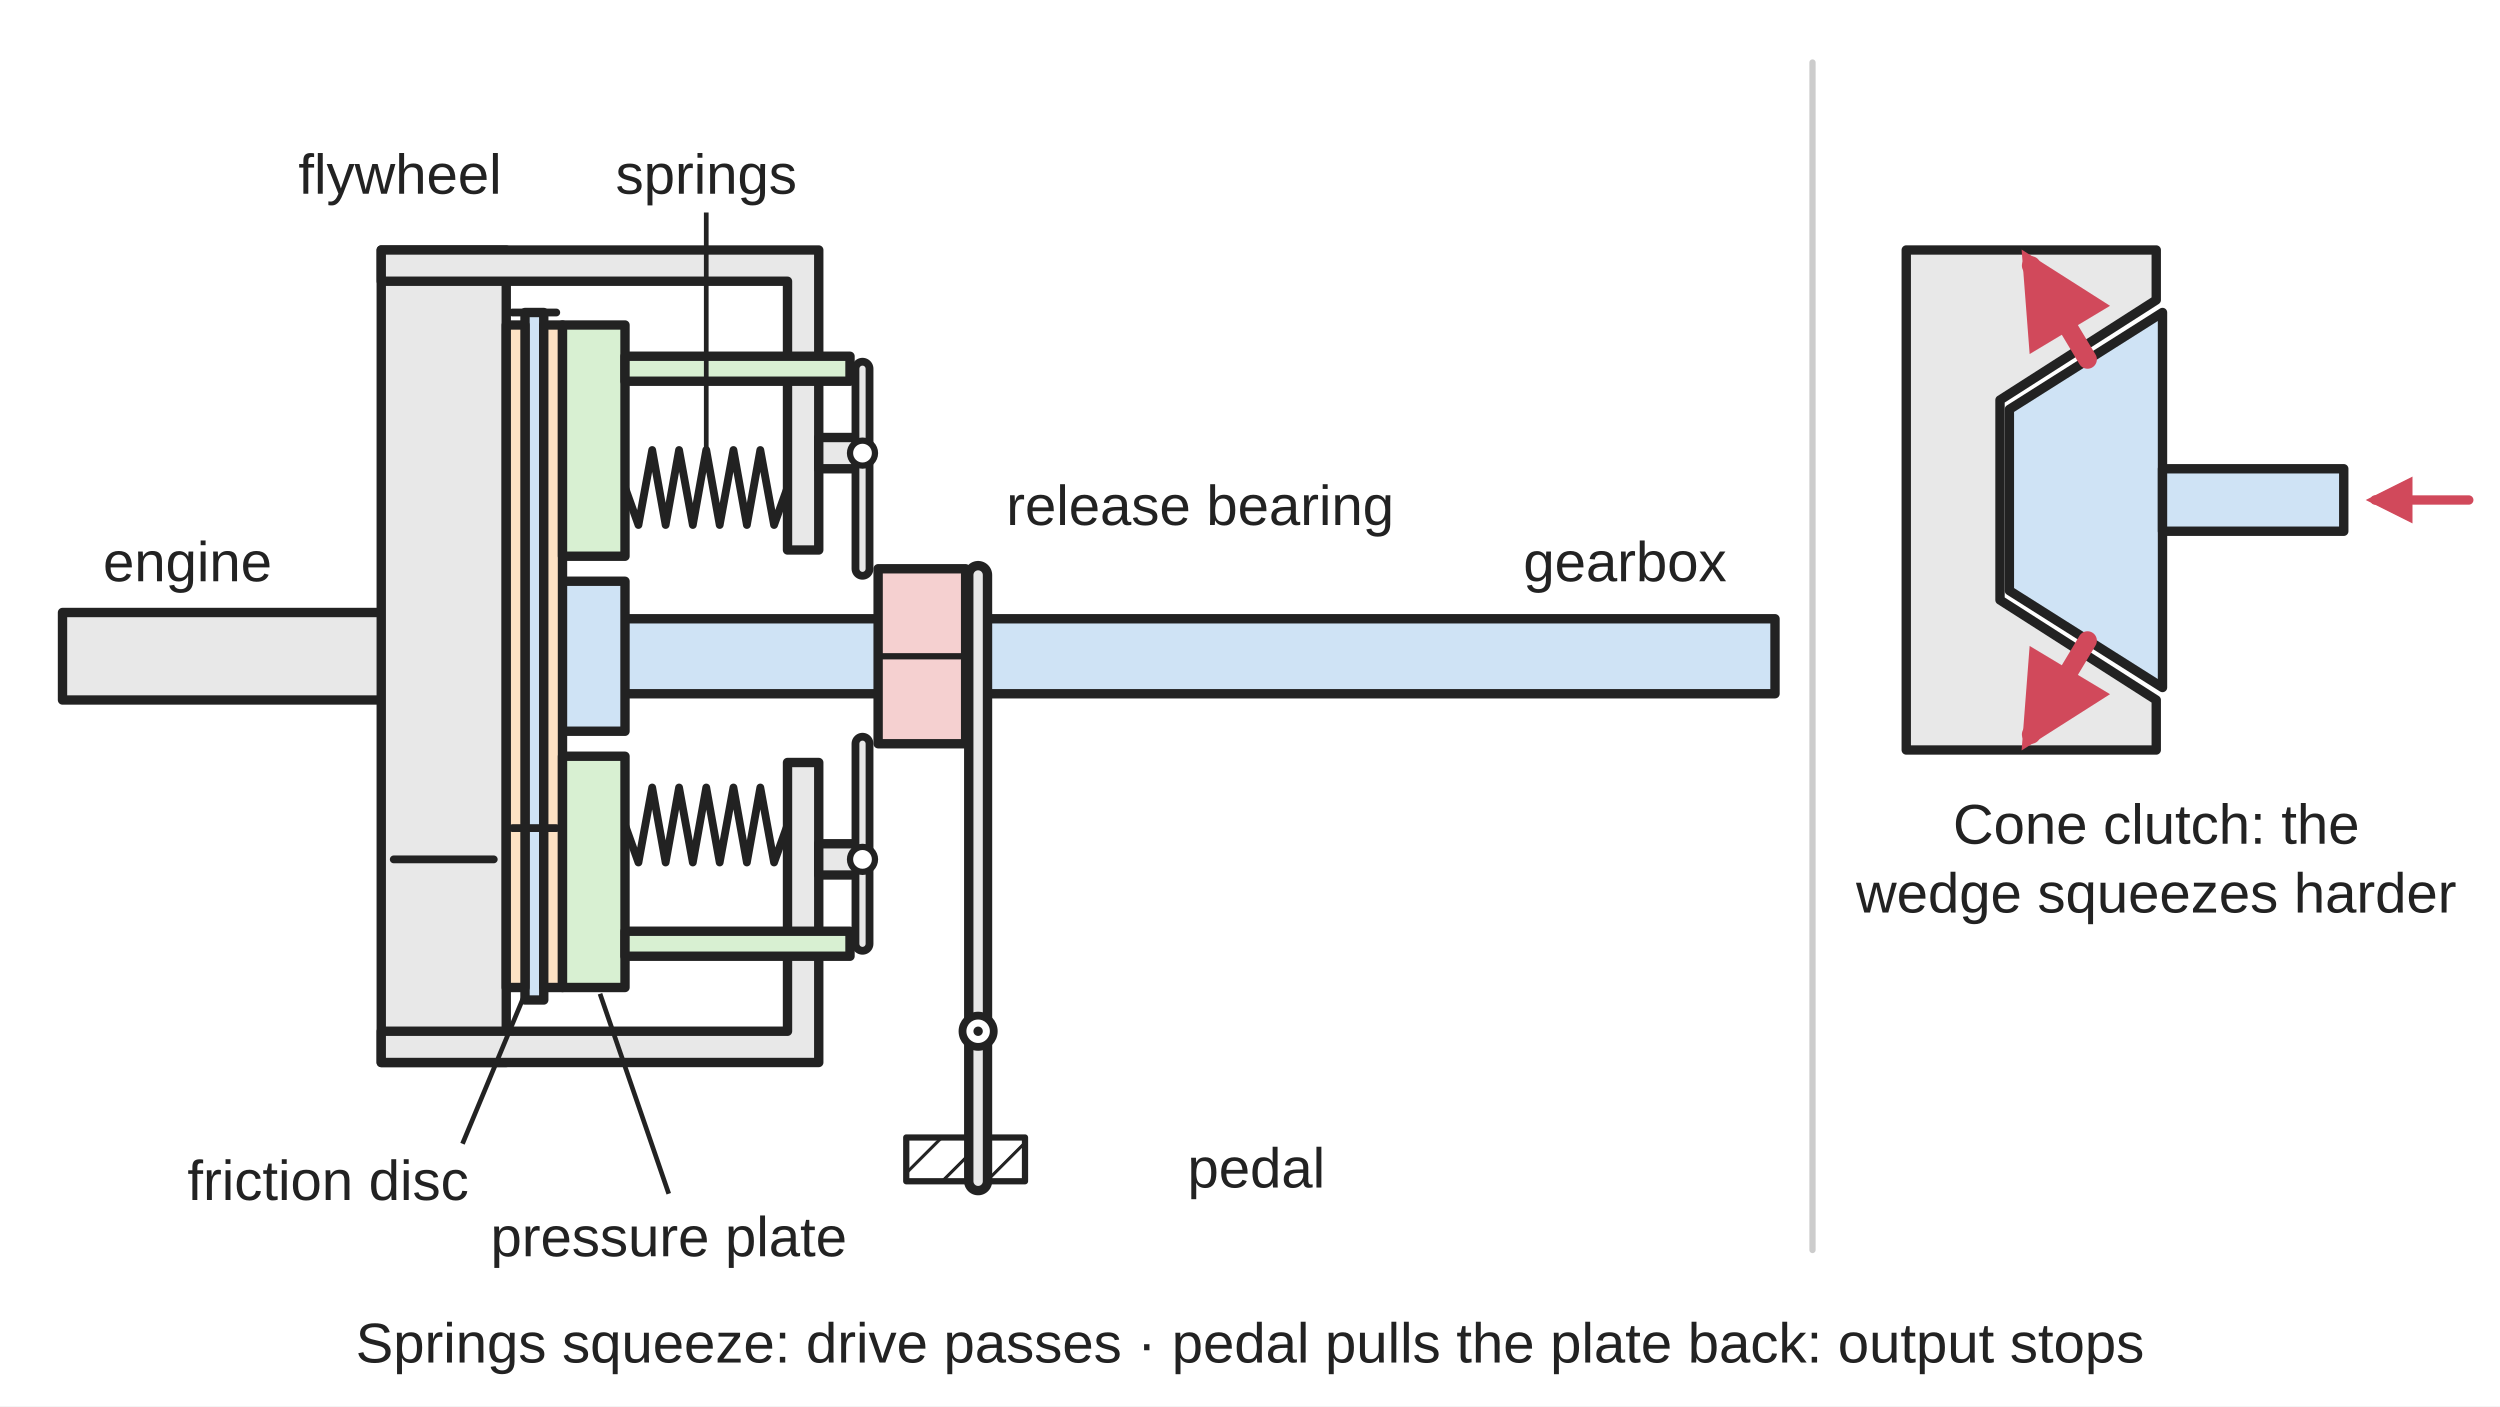
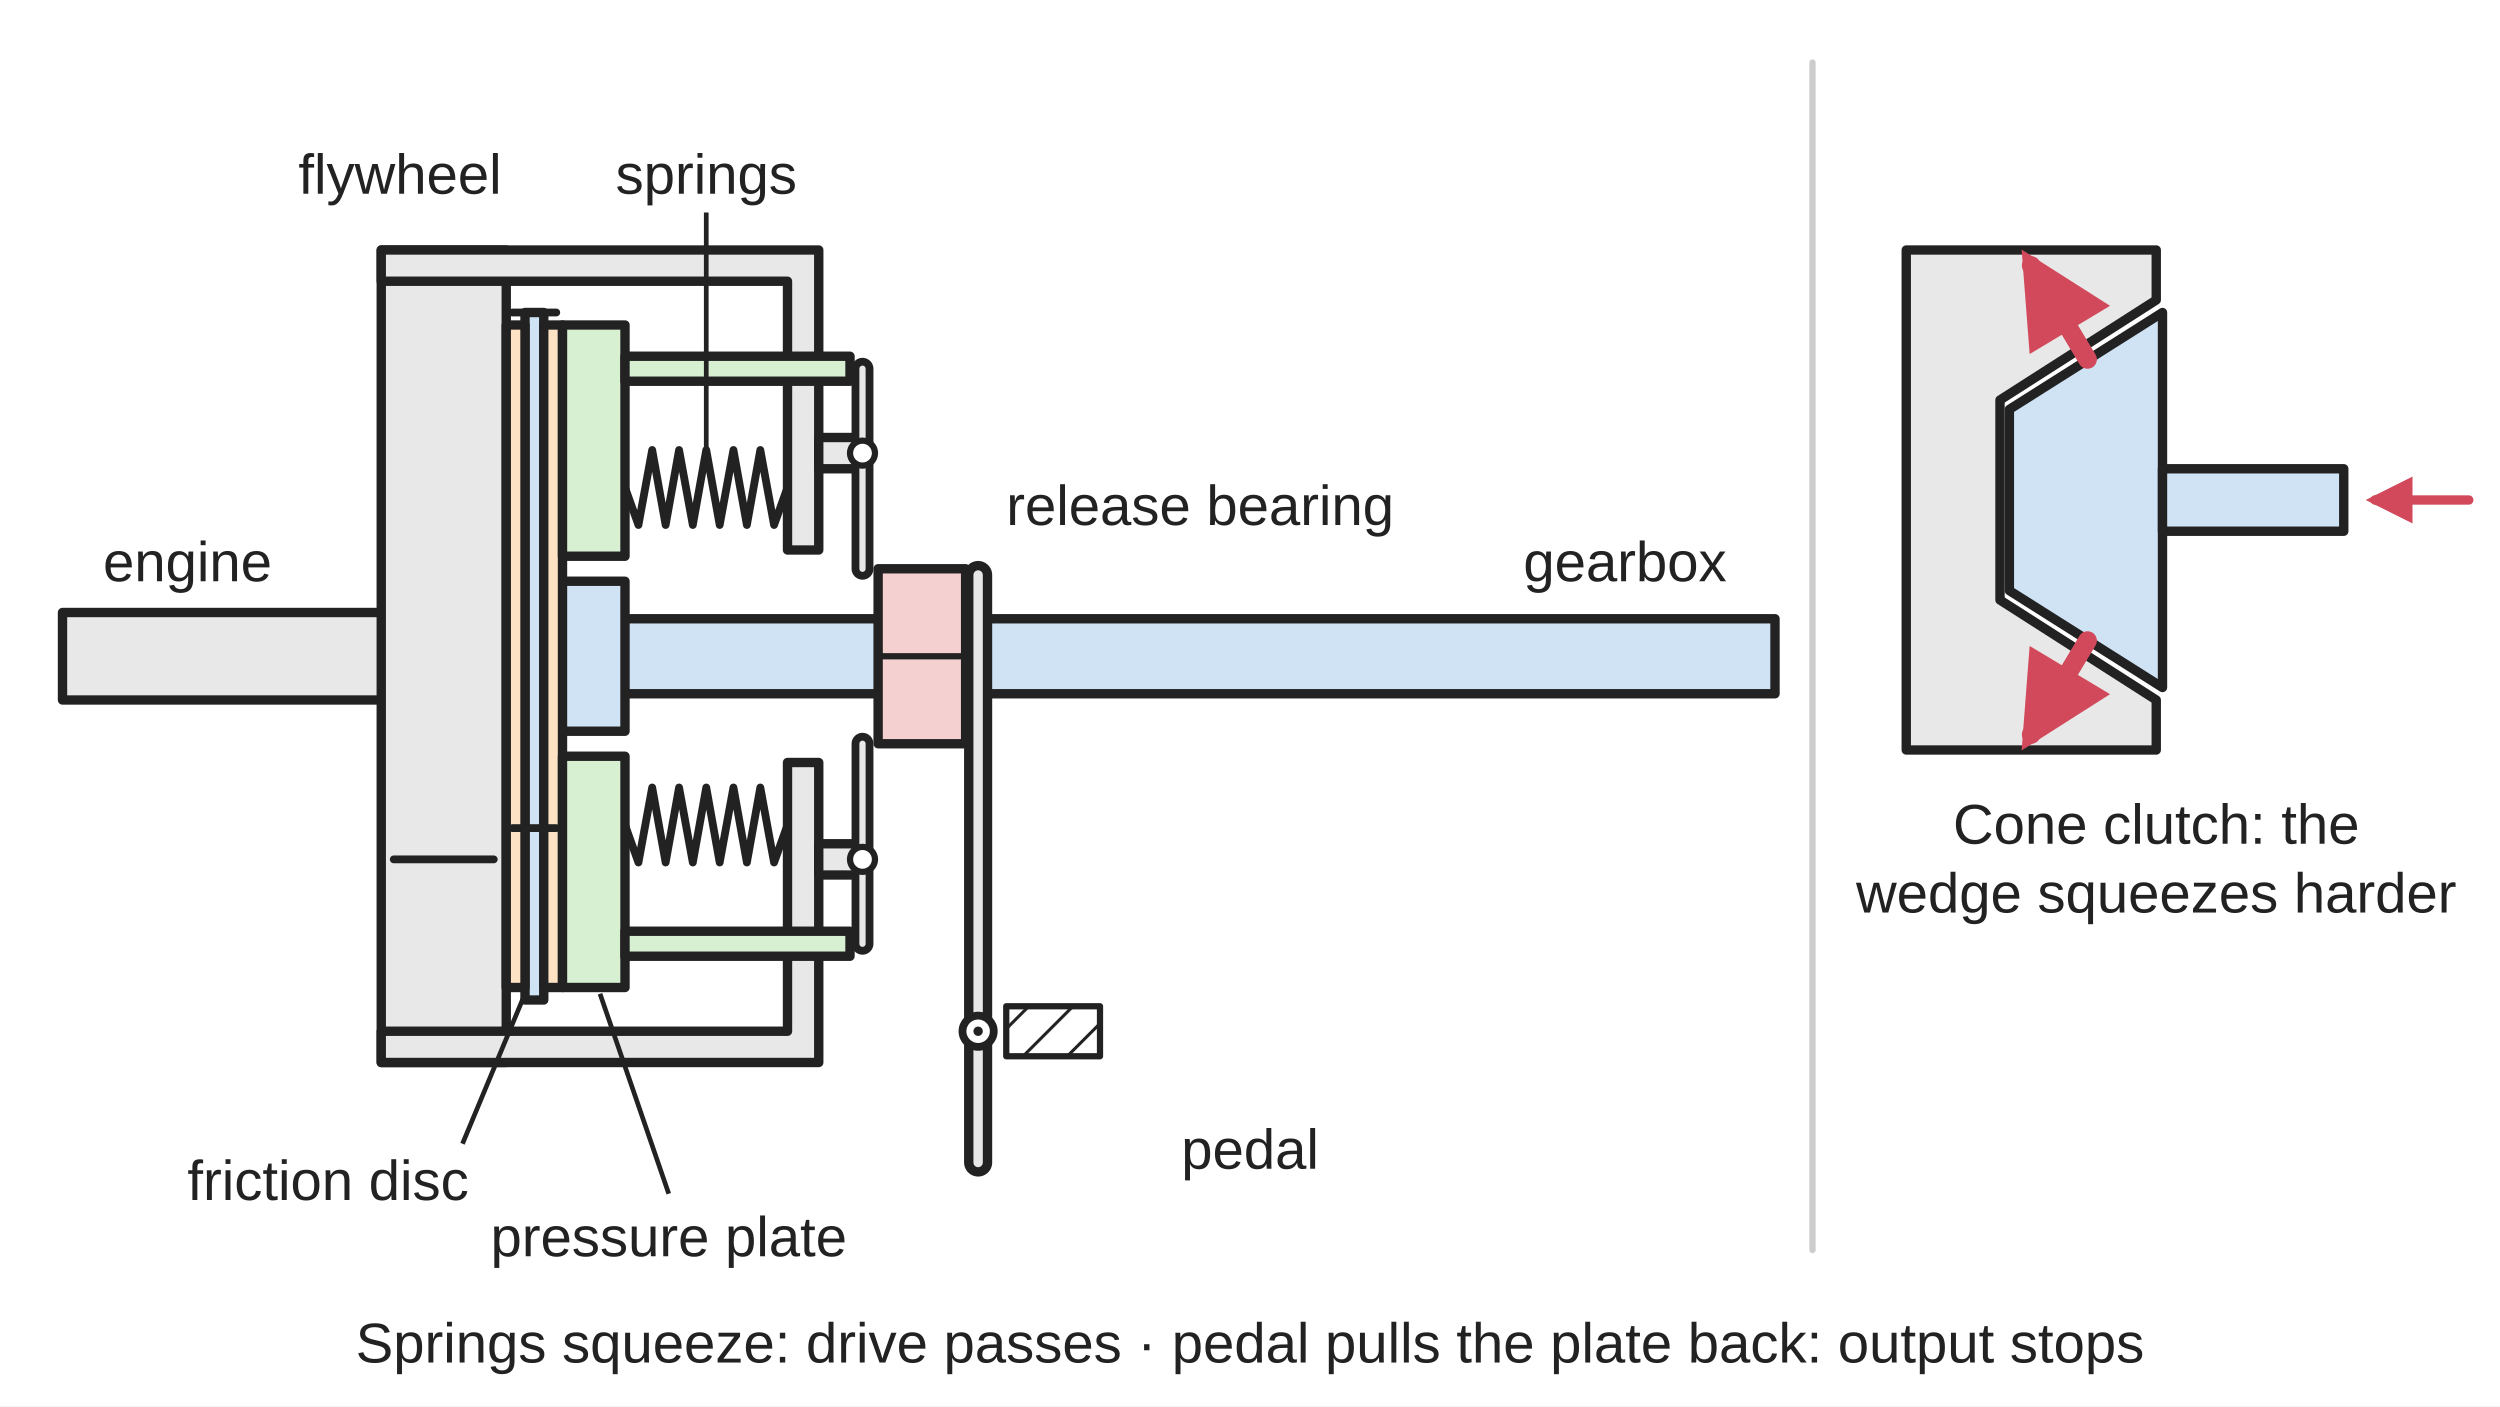
<svg xmlns="http://www.w3.org/2000/svg" viewBox="0 0 800 450" width="800" height="450" role="img">
  <rect width="800" height="450" fill="#ffffff" />
  <defs>
    <marker id="ah" viewBox="0 0 10 10" refX="8" refY="5" markerWidth="5" markerHeight="5" orient="auto-start-reverse">
      <path d="M0,0 L10,5 L0,10 z" fill="#d1495b" />
    </marker>
    <pattern id="hatch" width="10" height="10" patternUnits="userSpaceOnUse" patternTransform="rotate(45)">
      <line x1="0" y1="0" x2="0" y2="10" stroke="#222" stroke-width="2" />
    </pattern>
  </defs>
  <g stroke="#222" stroke-width="3" stroke-linejoin="round" stroke-linecap="round">
    <line x1="580" y1="20" x2="580" y2="400" stroke="#cccccc" stroke-width="2" />
    <rect x="20" y="196" width="104" height="28" fill="#e8e8e8" />
    <rect x="122" y="80" width="40" height="260" fill="#e8e8e8" />
    <line x1="26" x2="118" y1="196" y2="196" stroke="#222" stroke-width="2">
      <animate attributeName="y1" values="196;200.1;210;219.9;224;224" dur="1.5s" repeatCount="indefinite" keyTimes="0;0.125;0.25;0.375;0.5;1" />
      <animate attributeName="y2" values="196;200.1;210;219.9;224;224" dur="1.5s" repeatCount="indefinite" keyTimes="0;0.125;0.25;0.375;0.5;1" />
      <animate attributeName="opacity" values="1;0" keyTimes="0;0.5" calcMode="discrete" dur="1.5s" repeatCount="indefinite" />
    </line>
    <line x1="26" x2="118" y1="196" y2="196" stroke="#222" stroke-width="2" opacity="0">
      <animate attributeName="y1" values="196;200.1;210;219.9;224;224" dur="1.5s" repeatCount="indefinite" keyTimes="0;0.125;0.25;0.375;0.5;1" begin="-0.8s" />
      <animate attributeName="y2" values="196;200.1;210;219.9;224;224" dur="1.5s" repeatCount="indefinite" keyTimes="0;0.125;0.25;0.375;0.5;1" begin="-0.8s" />
      <animate attributeName="opacity" values="1;0" keyTimes="0;0.5" calcMode="discrete" dur="1.5s" begin="-0.8s" repeatCount="indefinite" />
    </line>
    <line x1="126" x2="158" y1="80" y2="80" stroke="#222" stroke-width="2.5">
      <animate attributeName="y1" values="80;97.4;145;210;275;322.6;340;340" dur="1.5s" repeatCount="indefinite" keyTimes="0;0.083;0.167;0.25;0.333;0.417;0.5;1" />
      <animate attributeName="y2" values="80;97.4;145;210;275;322.6;340;340" dur="1.5s" repeatCount="indefinite" keyTimes="0;0.083;0.167;0.25;0.333;0.417;0.5;1" />
      <animate attributeName="opacity" values="1;0" keyTimes="0;0.5" calcMode="discrete" dur="1.5s" repeatCount="indefinite" />
    </line>
    <line x1="126" x2="158" y1="275" y2="275" stroke="#222" stroke-width="2.5">
      <animate attributeName="y1" values="80;97.4;145;210;275;322.6;340;340" dur="1.5s" repeatCount="indefinite" keyTimes="0;0.083;0.167;0.25;0.333;0.417;0.5;1" begin="-0.5s" />
      <animate attributeName="y2" values="80;97.4;145;210;275;322.6;340;340" dur="1.5s" repeatCount="indefinite" keyTimes="0;0.083;0.167;0.25;0.333;0.417;0.5;1" begin="-0.5s" />
      <animate attributeName="opacity" values="1;0" keyTimes="0;0.5" calcMode="discrete" dur="1.5s" begin="-0.5s" repeatCount="indefinite" />
    </line>
    <line x1="126" x2="158" y1="80" y2="80" stroke="#222" stroke-width="2.5" opacity="0">
      <animate attributeName="y1" values="80;97.4;145;210;275;322.6;340;340" dur="1.5s" repeatCount="indefinite" keyTimes="0;0.083;0.167;0.25;0.333;0.417;0.5;1" begin="-1s" />
      <animate attributeName="y2" values="80;97.4;145;210;275;322.6;340;340" dur="1.5s" repeatCount="indefinite" keyTimes="0;0.083;0.167;0.25;0.333;0.417;0.5;1" begin="-1s" />
      <animate attributeName="opacity" values="1;0" keyTimes="0;0.5" calcMode="discrete" dur="1.5s" begin="-1s" repeatCount="indefinite" />
    </line>
    <path d="M122,80 H262 V176 H252 V90 H122 Z" fill="#e8e8e8" />
    <path d="M122,340 H262 V244 H252 V330 H122 Z" fill="#e8e8e8" />
    <rect x="262" y="140" width="14" height="10" fill="#e8e8e8" />
    <rect x="262" y="270" width="14" height="10" fill="#e8e8e8" />
    <rect x="168" y="198" width="400" height="24" fill="#cfe3f5" />
    <g transform="translate(0 -12)">
      <line x1="330" x2="560" y1="210" y2="210" stroke-width="2.5" opacity="1">
-         <animate attributeName="opacity" values="1;1;1;1;1;1;1;1;1;1;1;1;0;0;0;0;0;0;0;0;0;0;0;1;1;1;1;1;1;1;1;1;1;1;1;0;0;0;0;0;0;0;0;0;0;0;0;0;0;0;0;0;0;0;0;0;0;0;0;0;0;0;0;0;0;0;0;0;0;0;0;0;0;0;0;0;0;0;0;0;0;0;0;0;0;0;0;0;0;1;1;1;1;1;1;1" dur="6s" calcMode="discrete" repeatCount="indefinite" />
+         <animate attributeName="opacity" values="1;1;1;1;1;1;1;1;0;0;0;0;0;0;0;1;1;1;1;1;1;1;0;0;0;0;0;0;0;0;0;0;0;0;0;0;0;0;0;0;0;0;0;0;0;0;0;0;0;0;0;0;0;0;0;0;1;1;1;1" dur="6s" calcMode="discrete" repeatCount="indefinite" />
      </line>
-       <animateTransform attributeName="transform" type="translate" values="0 -12;0 -11.5;0 -10.2;0 -8;0 -5.2;0 -2;0 1.3;0 4.6;0 7.5;0 9.8;0 11.3;0 12;0 11.7;0 10.5;0 8.5;0 5.8;0 2.7;0 -0.6;0 -3.9;0 -6.9;0 -9.3;0 -11.1;0 -11.9;0 -11.8;0 -10.8;0 -9;0 -6.5;0 -3.4;0 -0.1;0 3.2;0 6.3;0 8.8;0 10.6;0 11.6;0 12;0 11.9;0 11.5;0 11;0 10.5;0 10;0 9.7;0 9.6;0 9.5;0 9.5;0 9.5;0 9.5;0 9.5;0 9.5;0 9.5;0 9.5;0 9.5;0 9.5;0 9.5;0 9.5;0 9.5;0 9.5;0 9.5;0 9.5;0 9.5;0 9.5;0 9.5;0 9.5;0 9.5;0 9.5;0 9.5;0 9.5;0 9.5;0 9.5;0 9.5;0 9.5;0 9.5;0 9.5;0 9.5;0 9.4;0 9.3;0 9.1;0 8.7;0 8.1;0 7.3;0 6.2;0 4.8;0 3;0 0.8;0 -1.7;0 -4.3;0 -6.9;0 -9.2;0 -10.9;0 -11.9;0 -11.9;0 -11;0 -9.2;0 -6.7;0 -3.7;0 -0.4;0 2.9;0 6" dur="6s" repeatCount="indefinite" />
+       <animateTransform attributeName="transform" type="translate" values="0 -12;0 -10.8;0 -7.5;0 -2.7;0 2.6;0 7.5;0 10.8;0 12;0 10.8;0 7.5;0 2.7;0 -2.6;0 -7.4;0 -10.8;0 -12;0 -10.8;0 -7.5;0 -2.8;0 2.6;0 7.4;0 10.6;0 11.9;0 11.8;0 11.1;0 10.3;0 9.7;0 9.5;0 9.5;0 9.5;0 9.5;0 9.5;0 9.5;0 9.5;0 9.5;0 9.5;0 9.5;0 9.5;0 9.5;0 9.5;0 9.5;0 9.5;0 9.5;0 9.5;0 9.5;0 9.5;0 9.5;0 9.4;0 9;0 8.3;0 6.9;0 4.8;0 1.7;0 -2.2;0 -6.4;0 -10;0 -11.9;0 -11.5;0 -8.8;0 -4.4;0 0.9;0 6" dur="6s" repeatCount="indefinite" />
    </g>
    <g transform="translate(0 12)">
      <line x1="330" x2="560" y1="210" y2="210" stroke-width="2.5" opacity="0">
-         <animate attributeName="opacity" values="0;0;0;0;0;0;0;0;0;0;0;0;1;1;1;1;1;1;1;1;1;1;1;0;0;0;0;0;0;0;0;0;0;0;0;1;1;1;1;1;1;1;1;1;1;1;1;1;1;1;1;1;1;1;1;1;1;1;1;1;1;1;1;1;1;1;1;1;1;1;1;1;1;1;1;1;1;1;1;1;1;1;1;1;1;1;1;1;1;0;0;0;0;0;0;0" dur="6s" calcMode="discrete" repeatCount="indefinite" />
+         <animate attributeName="opacity" values="0;0;0;0;0;0;0;0;1;1;1;1;1;1;1;0;0;0;0;0;0;0;1;1;1;1;1;1;1;1;1;1;1;1;1;1;1;1;1;1;1;1;1;1;1;1;1;1;1;1;1;1;1;1;1;1;0;0;0;0" dur="6s" calcMode="discrete" repeatCount="indefinite" />
      </line>
-       <animateTransform attributeName="transform" type="translate" values="0 12;0 11.5;0 10.2;0 8;0 5.2;0 2;0 -1.3;0 -4.6;0 -7.5;0 -9.8;0 -11.3;0 -12;0 -11.7;0 -10.5;0 -8.5;0 -5.8;0 -2.7;0 0.6;0 3.9;0 6.9;0 9.3;0 11.1;0 11.9;0 11.8;0 10.8;0 9;0 6.5;0 3.4;0 0.1;0 -3.2;0 -6.3;0 -8.8;0 -10.6;0 -11.6;0 -12;0 -11.9;0 -11.5;0 -11;0 -10.5;0 -10;0 -9.7;0 -9.6;0 -9.5;0 -9.5;0 -9.5;0 -9.5;0 -9.5;0 -9.5;0 -9.5;0 -9.5;0 -9.5;0 -9.5;0 -9.5;0 -9.5;0 -9.5;0 -9.5;0 -9.5;0 -9.5;0 -9.5;0 -9.5;0 -9.5;0 -9.5;0 -9.5;0 -9.5;0 -9.5;0 -9.5;0 -9.5;0 -9.5;0 -9.5;0 -9.5;0 -9.5;0 -9.5;0 -9.5;0 -9.4;0 -9.3;0 -9.1;0 -8.7;0 -8.1;0 -7.3;0 -6.2;0 -4.8;0 -3;0 -0.8;0 1.7;0 4.3;0 6.9;0 9.2;0 10.9;0 11.9;0 11.9;0 11;0 9.2;0 6.7;0 3.7;0 0.4;0 -2.9;0 -6" dur="6s" repeatCount="indefinite" />
+       <animateTransform attributeName="transform" type="translate" values="0 12;0 10.8;0 7.5;0 2.7;0 -2.6;0 -7.5;0 -10.8;0 -12;0 -10.8;0 -7.5;0 -2.7;0 2.6;0 7.4;0 10.8;0 12;0 10.8;0 7.5;0 2.8;0 -2.6;0 -7.4;0 -10.6;0 -11.9;0 -11.8;0 -11.1;0 -10.3;0 -9.7;0 -9.5;0 -9.5;0 -9.5;0 -9.5;0 -9.5;0 -9.5;0 -9.5;0 -9.5;0 -9.5;0 -9.5;0 -9.5;0 -9.5;0 -9.5;0 -9.5;0 -9.5;0 -9.5;0 -9.5;0 -9.5;0 -9.5;0 -9.5;0 -9.4;0 -9;0 -8.3;0 -6.9;0 -4.8;0 -1.7;0 2.2;0 6.4;0 10;0 11.9;0 11.5;0 8.8;0 4.4;0 -0.9;0 -6" dur="6s" repeatCount="indefinite" />
    </g>
    <g>
      <animateTransform attributeName="transform" type="translate" values="0 0;0 0;6 0;6 0;0 0;0 0" dur="6s" repeatCount="indefinite" keyTimes="0;0.15;0.3;0.62;0.82;1" calcMode="spline" keySplines="0.4 0 0.2 1;0.4 0 0.2 1;0.4 0 0.2 1;0.4 0 0.2 1;0.4 0 0.2 1" />
      <rect x="168" y="186" width="32" height="48" fill="#cfe3f5" />
      <rect x="168" y="100" width="6" height="220" fill="#cfe3f5" />
      <rect x="162" y="104" width="6" height="212" fill="#fde2c4" />
      <rect x="174" y="104" width="6" height="212" fill="#fde2c4" />
      <g fill="#d1495b" stroke="none" opacity="0">
-         <animate attributeName="opacity" values="0;0;0.8;0" dur="6s" repeatCount="indefinite" keyTimes="0;0.74;0.84;0.93" />
+         <animate attributeName="opacity" values="0;0;0.8;0;0" dur="6s" repeatCount="indefinite" keyTimes="0;0.74;0.84;0.93;1" />
        <rect x="163.5" y="106" width="3" height="208" />
        <rect x="175.5" y="106" width="3" height="208" />
      </g>
      <g transform="translate(0 -110)">
        <line x1="164" x2="178" y1="210" y2="210" stroke-width="2.5" opacity="1">
-           <animate attributeName="opacity" values="1;1;1;1;1;1;1;1;1;1;1;1;0;0;0;0;0;0;0;0;0;0;0;1;1;1;1;1;1;1;1;1;1;1;1;0;0;0;0;0;0;0;0;0;0;0;0;0;0;0;0;0;0;0;0;0;0;0;0;0;0;0;0;0;0;0;0;0;0;0;0;0;0;0;0;0;0;0;0;0;0;0;0;0;0;0;0;0;0;1;1;1;1;1;1;1" dur="6s" calcMode="discrete" repeatCount="indefinite" />
+           <animate attributeName="opacity" values="1;1;1;1;1;1;1;1;0;0;0;0;0;0;0;1;1;1;1;1;1;1;0;0;0;0;0;0;0;0;0;0;0;0;0;0;0;0;0;0;0;0;0;0;0;0;0;0;0;0;0;0;0;0;0;0;1;1;1;1" dur="6s" calcMode="discrete" repeatCount="indefinite" />
        </line>
-         <animateTransform attributeName="transform" type="translate" values="0 -110;0 -105.7;0 -93.2;0 -73.4;0 -47.8;0 -18.6;0 12.1;0 41.9;0 68.4;0 89.5;0 103.7;0 109.8;0 107.3;0 96.5;0 78.1;0 53.6;0 25;0 -5.6;0 -35.8;0 -63.2;0 -85.6;0 -101.4;0 -109.2;0 -108.6;0 -99.4;0 -82.5;0 -59.2;0 -31.3;0 -0.9;0 29.6;0 57.5;0 80.4;0 96.7;0 106.2;0 109.9;0 109.1;0 105.5;0 100.8;0 96.1;0 92.1;0 89.2;0 87.6;0 86.8;0 86.7;0 86.7;0 86.7;0 86.7;0 86.7;0 86.7;0 86.7;0 86.7;0 86.7;0 86.7;0 86.7;0 86.7;0 86.7;0 86.7;0 86.7;0 86.7;0 86.7;0 86.7;0 86.7;0 86.7;0 86.7;0 86.7;0 86.7;0 86.7;0 86.7;0 86.7;0 86.7;0 86.7;0 86.7;0 86.7;0 86.3;0 85.2;0 83.1;0 79.7;0 74.5;0 67.1;0 57;0 43.7;0 27.1;0 7.2;0 -15.5;0 -39.6;0 -63.3;0 -84.3;0 -100.2;0 -108.8;0 -109;0 -100.7;0 -84.6;0 -61.9;0 -34.3;0 -4.1;0 26.5;0 55" dur="6s" repeatCount="indefinite" />
+         <animateTransform attributeName="transform" type="translate" values="0 -110;0 -99.1;0 -68.7;0 -24.6;0 24.3;0 68.4;0 99;0 110;0 99.3;0 68.9;0 25;0 -23.9;0 -68.1;0 -98.8;0 -110;0 -99.4;0 -69.2;0 -25.3;0 23.6;0 67.5;0 96.8;0 109.1;0 108.5;0 101.7;0 94.3;0 89.1;0 87;0 86.7;0 86.7;0 86.7;0 86.7;0 86.7;0 86.7;0 86.7;0 86.7;0 86.7;0 86.7;0 86.7;0 86.7;0 86.7;0 86.7;0 86.7;0 86.7;0 86.7;0 86.7;0 86.7;0 85.8;0 82.7;0 75.8;0 63.5;0 43.9;0 15.7;0 -20.1;0 -58.6;0 -91.4;0 -108.8;0 -105.1;0 -80.5;0 -40.1;0 8.3;0 55" dur="6s" repeatCount="indefinite" />
      </g>
      <g transform="translate(0 55)">
        <line x1="164" x2="178" y1="210" y2="210" stroke-width="2.5" opacity="1">
-           <animate attributeName="opacity" values="1;1;1;1;0;0;0;0;0;0;0;0;0;0;0;1;1;1;1;1;1;1;1;1;1;1;1;0;0;0;0;0;0;0;0;0;0;0;0;0;0;0;0;0;0;0;0;0;0;0;0;0;0;0;0;0;0;0;0;0;0;0;0;0;0;0;0;0;0;0;0;0;0;0;0;0;0;0;0;0;1;1;1;1;1;1;1;1;1;1;1;1;1;0;0;0" dur="6s" calcMode="discrete" repeatCount="indefinite" />
+           <animate attributeName="opacity" values="1;1;1;0;0;0;0;0;0;0;1;1;1;1;1;1;1;0;0;0;0;0;0;0;0;0;0;0;0;0;0;0;0;0;0;0;0;0;0;0;0;0;0;0;0;0;0;0;0;0;1;1;1;1;1;1;1;1;0;0" dur="6s" calcMode="discrete" repeatCount="indefinite" />
        </line>
-         <animateTransform attributeName="transform" type="translate" values="0 55;0 79.2;0 97.2;0 107.7;0 109.7;0 103.2;0 88.6;0 67.1;0 40.4;0 10.6;0 -20.1;0 -49.3;0 -74.5;0 -94;0 -106.1;0 -110;0 -105.3;0 -92.3;0 -72.2;0 -46.4;0 -17;0 13.7;0 43.4;0 69.6;0 90.5;0 104.2;0 109.9;0 107;0 95.7;0 77;0 52.4;0 24.8;0 -3;0 -28.4;0 -50;0 -67;0 -79.6;0 -88.5;0 -94.4;0 -98.1;0 -100.3;0 -101.4;0 -101.9;0 -102;0 -102;0 -102;0 -102;0 -102;0 -102;0 -102;0 -102;0 -102;0 -102;0 -102;0 -102;0 -102;0 -102;0 -102;0 -102;0 -102;0 -102;0 -102;0 -102;0 -102;0 -102;0 -102;0 -102;0 -102;0 -102;0 -102;0 -102;0 -102;0 -102;0 -102.2;0 -102.8;0 -103.9;0 -105.5;0 -107.3;0 -109;0 -110;0 -109.3;0 -105.9;0 -98.6;0 -86.6;0 -69.1;0 -46.2;0 -19;0 10.8;0 40.4;0 67.1;0 88.6;0 103.2;0 109.7;0 107.7;0 97.2;0 79.2;0 55" dur="6s" repeatCount="indefinite" />
+         <animateTransform attributeName="transform" type="translate" values="0 55;0 90.9;0 108.8;0 105.2;0 80.8;0 40.4;0 -7.9;0 -54.7;0 -90.7;0 -108.7;0 -105.3;0 -81;0 -40.7;0 7.6;0 54.4;0 90.5;0 108.7;0 105.4;0 81.2;0 41.5;0 -3.1;0 -42.1;0 -70;0 -87.1;0 -96.2;0 -100.4;0 -101.8;0 -102;0 -102;0 -102;0 -102;0 -102;0 -102;0 -102;0 -102;0 -102;0 -102;0 -102;0 -102;0 -102;0 -102;0 -102;0 -102;0 -102;0 -102;0 -102;0 -102.5;0 -104.2;0 -106.9;0 -109.5;0 -109.3;0 -102.1;0 -83.6;0 -51.3;0 -7.3;0 40.4;0 80.8;0 105.2;0 108.8;0 90.9;0 55" dur="6s" repeatCount="indefinite" />
      </g>
      <g transform="translate(0 55)">
        <line x1="164" x2="178" y1="210" y2="210" stroke-width="2.5" opacity="0">
-           <animate attributeName="opacity" values="0;0;0;0;0;0;0;0;1;1;1;1;1;1;1;1;1;1;1;0;0;0;0;0;0;0;0;0;0;0;1;1;1;1;1;1;1;1;1;1;1;1;1;1;1;1;1;1;1;1;1;1;1;1;1;1;1;1;1;1;1;1;1;1;1;1;1;1;1;1;1;1;1;1;1;1;1;1;1;1;1;1;1;1;1;0;0;0;0;0;0;0;0;0;0;0" dur="6s" calcMode="discrete" repeatCount="indefinite" />
+           <animate attributeName="opacity" values="0;0;0;0;0;1;1;1;1;1;1;1;0;0;0;0;0;0;0;1;1;1;1;1;1;1;1;1;1;1;1;1;1;1;1;1;1;1;1;1;1;1;1;1;1;1;1;1;1;1;1;1;1;0;0;0;0;0;0;0" dur="6s" calcMode="discrete" repeatCount="indefinite" />
        </line>
-         <animateTransform attributeName="transform" type="translate" values="0 55;0 26.5;0 -4.1;0 -34.3;0 -61.9;0 -84.6;0 -100.7;0 -109;0 -108.8;0 -100.1;0 -83.6;0 -60.5;0 -32.8;0 -2.5;0 28;0 56.4;0 80.3;0 98;0 108;0 109.6;0 102.6;0 87.7;0 65.9;0 38.9;0 9;0 -21.7;0 -50.7;0 -75.7;0 -94.8;0 -106.5;0 -110;0 -105.2;0 -93.7;0 -77.8;0 -59.9;0 -42.1;0 -25.9;0 -12.3;0 -1.7;0 6;0 11.1;0 13.9;0 15.1;0 15.3;0 15.3;0 15.3;0 15.3;0 15.3;0 15.3;0 15.3;0 15.3;0 15.3;0 15.3;0 15.3;0 15.3;0 15.3;0 15.3;0 15.3;0 15.3;0 15.3;0 15.3;0 15.3;0 15.3;0 15.3;0 15.3;0 15.3;0 15.3;0 15.3;0 15.3;0 15.3;0 15.3;0 15.3;0 15.3;0 16;0 17.6;0 20.8;0 25.8;0 32.8;0 41.9;0 53;0 65.5;0 78.8;0 91.5;0 102.1;0 108.7;0 109.6;0 103.3;0 89.4;0 68.4;0 41.9;0 12.1;0 -18.6;0 -47.8;0 -73.4;0 -93.2;0 -105.7;0 -110" dur="6s" repeatCount="indefinite" />
+         <animateTransform attributeName="transform" type="translate" values="0 55;0 8.3;0 -40.1;0 -80.5;0 -105.1;0 -108.8;0 -91.1;0 -55.3;0 -8.6;0 39.8;0 80.3;0 105;0 108.9;0 91.2;0 55.6;0 9;0 -39.5;0 -80.1;0 -104.8;0 -109;0 -93.6;0 -67;0 -38.5;0 -14.6;0 2;0 11.2;0 14.9;0 15.3;0 15.3;0 15.3;0 15.3;0 15.3;0 15.3;0 15.3;0 15.3;0 15.3;0 15.3;0 15.3;0 15.3;0 15.3;0 15.3;0 15.3;0 15.3;0 15.3;0 15.3;0 15.3;0 16.7;0 21.5;0 31.1;0 46;0 65.4;0 86.5;0 103.7;0 109.9;0 98.7;0 68.4;0 24.3;0 -24.6;0 -68.7;0 -99.1;0 -110" dur="6s" repeatCount="indefinite" />
      </g>
    </g>
    <g>
      <animateTransform attributeName="transform" type="translate" values="0 0;0 0;12 0;12 0;0 0;0 0" dur="6s" repeatCount="indefinite" keyTimes="0;0.15;0.3;0.62;0.82;1" calcMode="spline" keySplines="0.4 0 0.2 1;0.4 0 0.2 1;0.4 0 0.2 1;0.4 0 0.2 1;0.4 0 0.2 1" />
      <rect x="180" y="104" width="20" height="74" fill="#d8f0d2" />
      <rect x="180" y="242" width="20" height="74" fill="#d8f0d2" />
      <rect x="200" y="114" width="72" height="8" fill="#d8f0d2" />
      <rect x="200" y="298" width="72" height="8" fill="#d8f0d2" />
    </g>
    <polyline points="200,156 204.3,168 208.7,144 213,168 217.3,144 221.7,168 226,144 230.3,168 234.7,144 239,168 243.3,144 247.7,168 252,156" fill="none" stroke-width="2.5">
      <animate attributeName="points" values="200,156 204.3,168 208.7,144 213,168 217.3,144 221.7,168 226,144 230.3,168 234.7,144 239,168 243.3,144 247.7,168 252,156;200,156 204.3,168 208.7,144 213,168 217.3,144 221.7,168 226,144 230.3,168 234.7,144 239,168 243.3,144 247.7,168 252,156;212,156 215.3,168 218.7,144 222,168 225.3,144 228.7,168 232,144 235.3,168 238.7,144 242,168 245.3,144 248.7,168 252,156;212,156 215.3,168 218.7,144 222,168 225.3,144 228.7,168 232,144 235.3,168 238.7,144 242,168 245.3,144 248.7,168 252,156;200,156 204.3,168 208.7,144 213,168 217.3,144 221.7,168 226,144 230.3,168 234.7,144 239,168 243.3,144 247.7,168 252,156;200,156 204.3,168 208.7,144 213,168 217.3,144 221.7,168 226,144 230.3,168 234.7,144 239,168 243.3,144 247.7,168 252,156" dur="6s" repeatCount="indefinite" keyTimes="0;0.15;0.3;0.62;0.82;1" calcMode="spline" keySplines="0.4 0 0.2 1;0.4 0 0.2 1;0.4 0 0.2 1;0.4 0 0.2 1;0.4 0 0.2 1" />
    </polyline>
    <polyline points="200,264 204.3,276 208.7,252 213,276 217.3,252 221.7,276 226,252 230.3,276 234.7,252 239,276 243.3,252 247.7,276 252,264" fill="none" stroke-width="2.5">
      <animate attributeName="points" values="200,264 204.3,276 208.7,252 213,276 217.3,252 221.7,276 226,252 230.3,276 234.7,252 239,276 243.3,252 247.7,276 252,264;200,264 204.3,276 208.7,252 213,276 217.3,252 221.7,276 226,252 230.3,276 234.7,252 239,276 243.3,252 247.7,276 252,264;212,264 215.3,276 218.7,252 222,276 225.3,252 228.7,276 232,252 235.3,276 238.7,252 242,276 245.3,252 248.7,276 252,264;212,264 215.3,276 218.7,252 222,276 225.3,252 228.7,276 232,252 235.3,276 238.7,252 242,276 245.3,252 248.7,276 252,264;200,264 204.3,276 208.7,252 213,276 217.3,252 221.7,276 226,252 230.3,276 234.7,252 239,276 243.3,252 247.7,276 252,264;200,264 204.3,276 208.7,252 213,276 217.3,252 221.7,276 226,252 230.3,276 234.7,252 239,276 243.3,252 247.7,276 252,264" dur="6s" repeatCount="indefinite" keyTimes="0;0.15;0.3;0.62;0.82;1" calcMode="spline" keySplines="0.4 0 0.2 1;0.4 0 0.2 1;0.4 0 0.2 1;0.4 0 0.2 1;0.4 0 0.2 1" />
    </polyline>
    <g>
      <animateTransform attributeName="transform" type="rotate" values="0 276 145;0 276 145;22 276 145;22 276 145;0 276 145;0 276 145" dur="6s" repeatCount="indefinite" keyTimes="0;0.15;0.3;0.62;0.82;1" calcMode="spline" keySplines="0.4 0 0.2 1;0.4 0 0.2 1;0.4 0 0.2 1;0.4 0 0.2 1;0.4 0 0.2 1" />
      <line x1="276" y1="118" x2="276" y2="182" stroke-width="7" />
      <line x1="276" y1="118" x2="276" y2="182" stroke="#e8e8e8" stroke-width="2" />
    </g>
    <circle cx="276" cy="145" r="4" fill="#ffffff" stroke-width="2" />
    <g>
      <animateTransform attributeName="transform" type="rotate" values="0 276 275;0 276 275;-22 276 275;-22 276 275;0 276 275;0 276 275" dur="6s" repeatCount="indefinite" keyTimes="0;0.15;0.3;0.62;0.82;1" calcMode="spline" keySplines="0.4 0 0.2 1;0.4 0 0.2 1;0.4 0 0.2 1;0.4 0 0.2 1;0.4 0 0.2 1" />
      <line x1="276" y1="302" x2="276" y2="238" stroke-width="7" />
      <line x1="276" y1="302" x2="276" y2="238" stroke="#e8e8e8" stroke-width="2" />
    </g>
    <circle cx="276" cy="275" r="4" fill="#ffffff" stroke-width="2" />
    <g>
      <animateTransform attributeName="transform" type="translate" values="0 0;0 0;-13.1 0;-13.1 0;0 0;0 0" dur="6s" repeatCount="indefinite" keyTimes="0;0.15;0.3;0.62;0.82;1" calcMode="spline" keySplines="0.4 0 0.2 1;0.4 0 0.2 1;0.4 0 0.2 1;0.4 0 0.2 1;0.4 0 0.2 1" />
      <rect x="281" y="182" width="28" height="56" fill="#f5d0d0" />
      <line x1="281" y1="210" x2="309" y2="210" stroke-width="2" />
    </g>
-     <rect x="290" y="364" width="38" height="14" fill="url(#hatch)" stroke-width="2" />
+     <rect x="322" y="322" width="30" height="16" fill="url(#hatch)" stroke-width="2" />
    <g>
      <animateTransform attributeName="transform" type="rotate" values="0 313 330;0 313 330;-5.4 313 330;-5.4 313 330;0 313 330;0 313 330" dur="6s" repeatCount="indefinite" keyTimes="0;0.15;0.3;0.62;0.82;1" calcMode="spline" keySplines="0.4 0 0.2 1;0.4 0 0.2 1;0.4 0 0.2 1;0.4 0 0.2 1;0.4 0 0.2 1" />
-       <path d="M313,184 V378" fill="none" stroke-width="9" />
-       <path d="M313,184 V378" fill="none" stroke="#e8e8e8" stroke-width="3" />
+       <path d="M313,184 V372" fill="none" stroke-width="9" />
+       <path d="M313,184 V372" fill="none" stroke="#e8e8e8" stroke-width="3" />
    </g>
    <circle cx="313" cy="330" r="5" fill="#ffffff" stroke-width="2.5" />
    <circle cx="313" cy="330" r="1.5" fill="#222" stroke="none" />
-     <line x1="322" y1="374" x2="372" y2="374" stroke="#d1495b" stroke-width="4" marker-end="url(#ah)" opacity="0">
+     <line x1="320" y1="368" x2="370" y2="368" stroke="#d1495b" stroke-width="4" marker-end="url(#ah)" opacity="0">
      <animate attributeName="opacity" values="0;1;1;0;0" dur="6s" repeatCount="indefinite" keyTimes="0;0.12;0.62;0.7;1" />
    </line>
    <polygon points="610,80 690,80 690,96 640,128 640,192 690,224 690,240 610,240" fill="#e8e8e8" />
    <polygon points="643,131 692,100 692,220 643,189" fill="#cfe3f5" />
    <rect x="692" y="150" width="58" height="20" fill="#cfe3f5" />
    <line x1="790" y1="160" x2="760" y2="160" stroke="#d1495b" stroke-width="3" marker-end="url(#ah)" />
    <line x1="668" y1="115" x2="650" y2="85" stroke="#d1495b" stroke-width="6" marker-end="url(#ah)" />
    <line x1="668" y1="205" x2="650" y2="235" stroke="#d1495b" stroke-width="6" marker-end="url(#ah)" />
  </g>
  <g font-family="Arial, Helvetica, sans-serif" font-size="18" fill="#222" text-anchor="middle">
    <g stroke="#222" stroke-width="1.5">
      <line x1="226" y1="68" x2="226" y2="146" />
      <line x1="148" y1="366" x2="168" y2="318" />
      <line x1="214" y1="382" x2="192" y2="318" />
    </g>
    <text x="60" y="186">engine</text>
    <text x="128" y="62">flywheel</text>
    <text x="226" y="62">springs</text>
    <text x="150" y="384" text-anchor="end">friction disc</text>
    <text x="214" y="402">pressure plate</text>
    <text x="322" y="168" text-anchor="start">release bearing</text>
-     <text x="380" y="380" text-anchor="start">pedal</text>
+     <text x="378" y="374" text-anchor="start">pedal</text>
    <text x="520" y="186">gearbox</text>
    <text x="690" y="270">Cone clutch: the</text>
    <text x="690" y="292">wedge squeezes harder</text>
    <text x="400" y="436">Springs squeeze: drive passes · pedal pulls the plate back: output stops</text>
  </g>
</svg>
